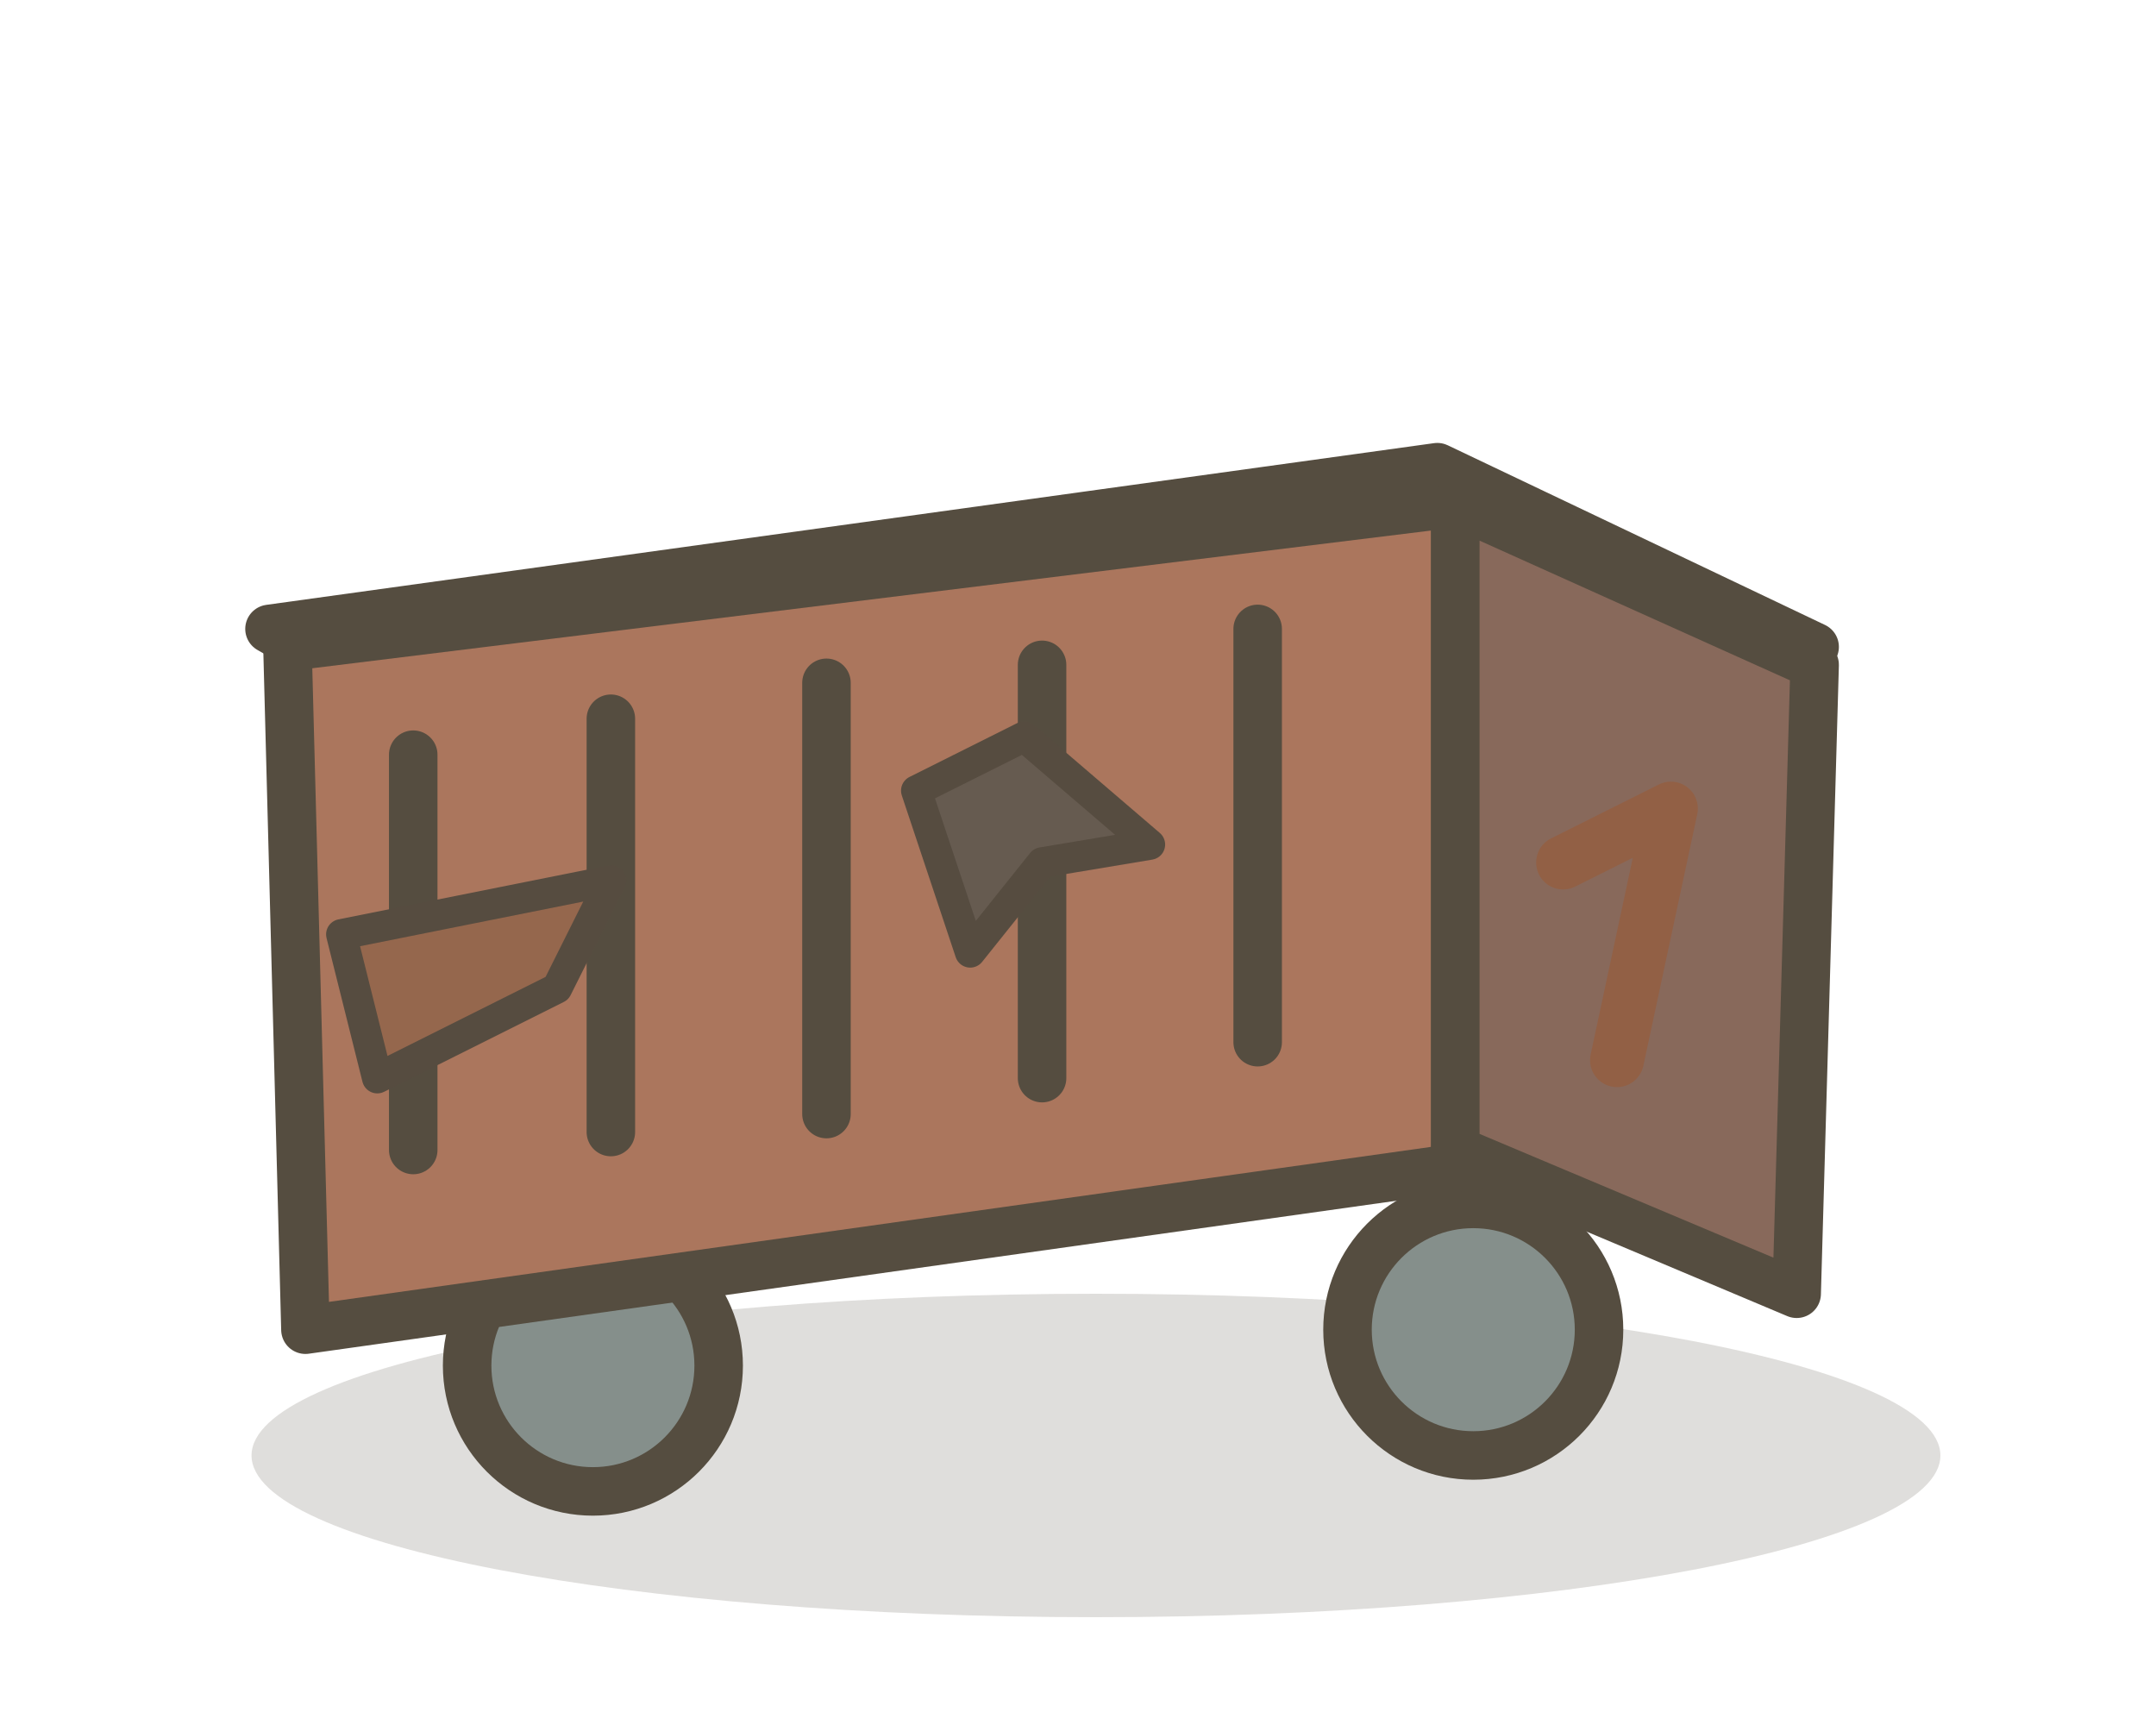
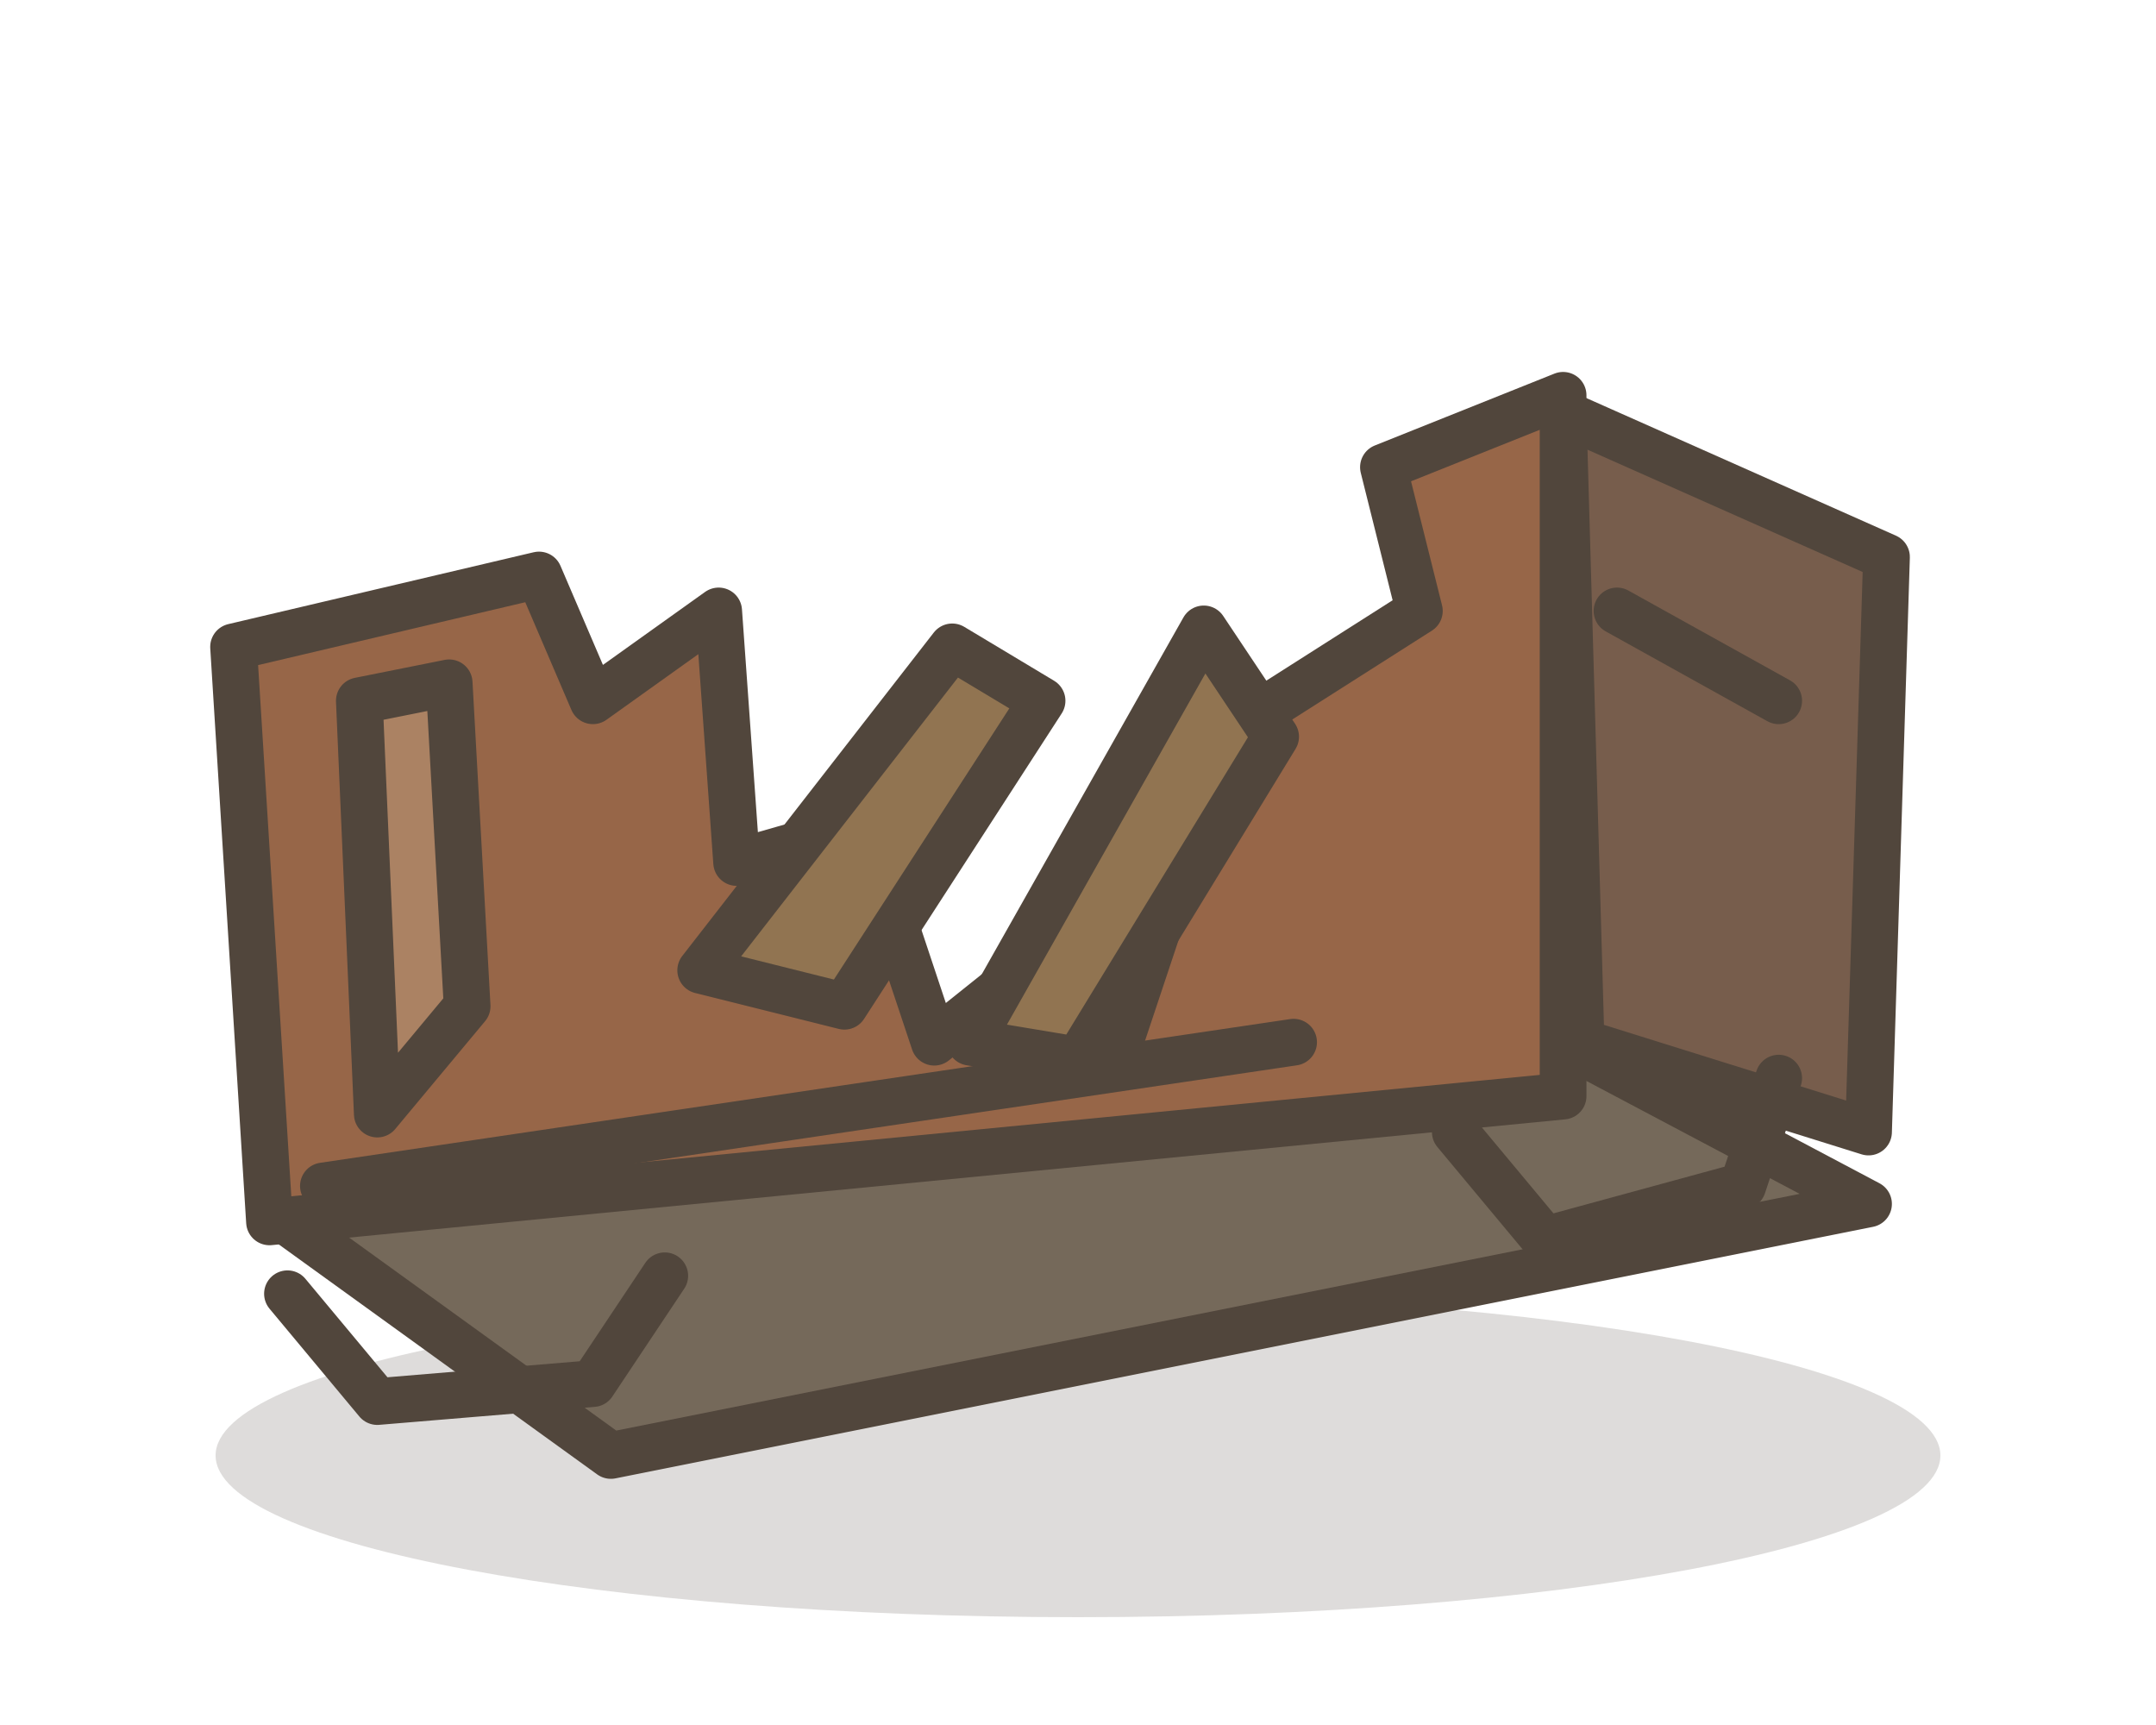
<svg xmlns="http://www.w3.org/2000/svg" width="120" height="96" viewBox="0 0 120 96">
-   <ellipse cx="61" cy="81" rx="47" ry="9" fill="#50483b" opacity=".18" />
-   <g stroke="#554d40" stroke-width="2.7" stroke-linejoin="round" stroke-linecap="round">
-     <circle cx="33" cy="76" r="7" fill="#858f8b" />
-     <circle cx="82" cy="74" r="7" fill="#858f8b" />
-     <path d="M15 35l65-9 21 10-65 11z" fill="#c99373" />
-     <path d="M16 36l65-8v37l-64 9z" fill="#ab765d" />
-     <path d="M81 28l20 9-1 35-19-8z" fill="#88695b" />
-     <path d="M23 42v22m11-24v23m12-25v24m12-25v23m12-25v23" fill="none" />
-     <path d="m19 52 15-3-3 6-10 5z" fill="#95674d" stroke="#564c40" stroke-width="1.7" />
-     <path d="m51 44 6-3 7 6-6 1-4 5z" fill="#665b50" stroke="#564c40" stroke-width="1.7" />
-     <path d="m87 48 6-3-3 14" fill="none" stroke="#926045" stroke-width="3" />
+   <ellipse cx="60" cy="81" rx="48" ry="9" fill="#473f38" opacity=".18" />
+   <g stroke="#51463c" stroke-width="2.6" stroke-linejoin="round" stroke-linecap="round">
+     <path d="m16 68 71-10 17 9-70 14z" fill="#75695a" />
+     <path d="m15 68-2-32 17-4 3 7 7-5 1 14 7-2 4 12 5-4 5 5 6-18 11-7-2-8 10-4v39z" fill="#976648" />
+     <path d="m87 23 18 8-1 32-16-5z" fill="#775d4c" />
+     <path d="m39 54 14-18 5 3-11 17zm15 4 13-23 4 6-11 18z" fill="#917451" />
+     <path d="m20 39 5-1 1 18-5 6z" fill="#ab8263" />
+     <path d="m18 66 54-8m18-24 9 5m-83 33 5 6 12-1 4-6m44-8 5 6 11-3 2-6" fill="none" />
  </g>
</svg>
